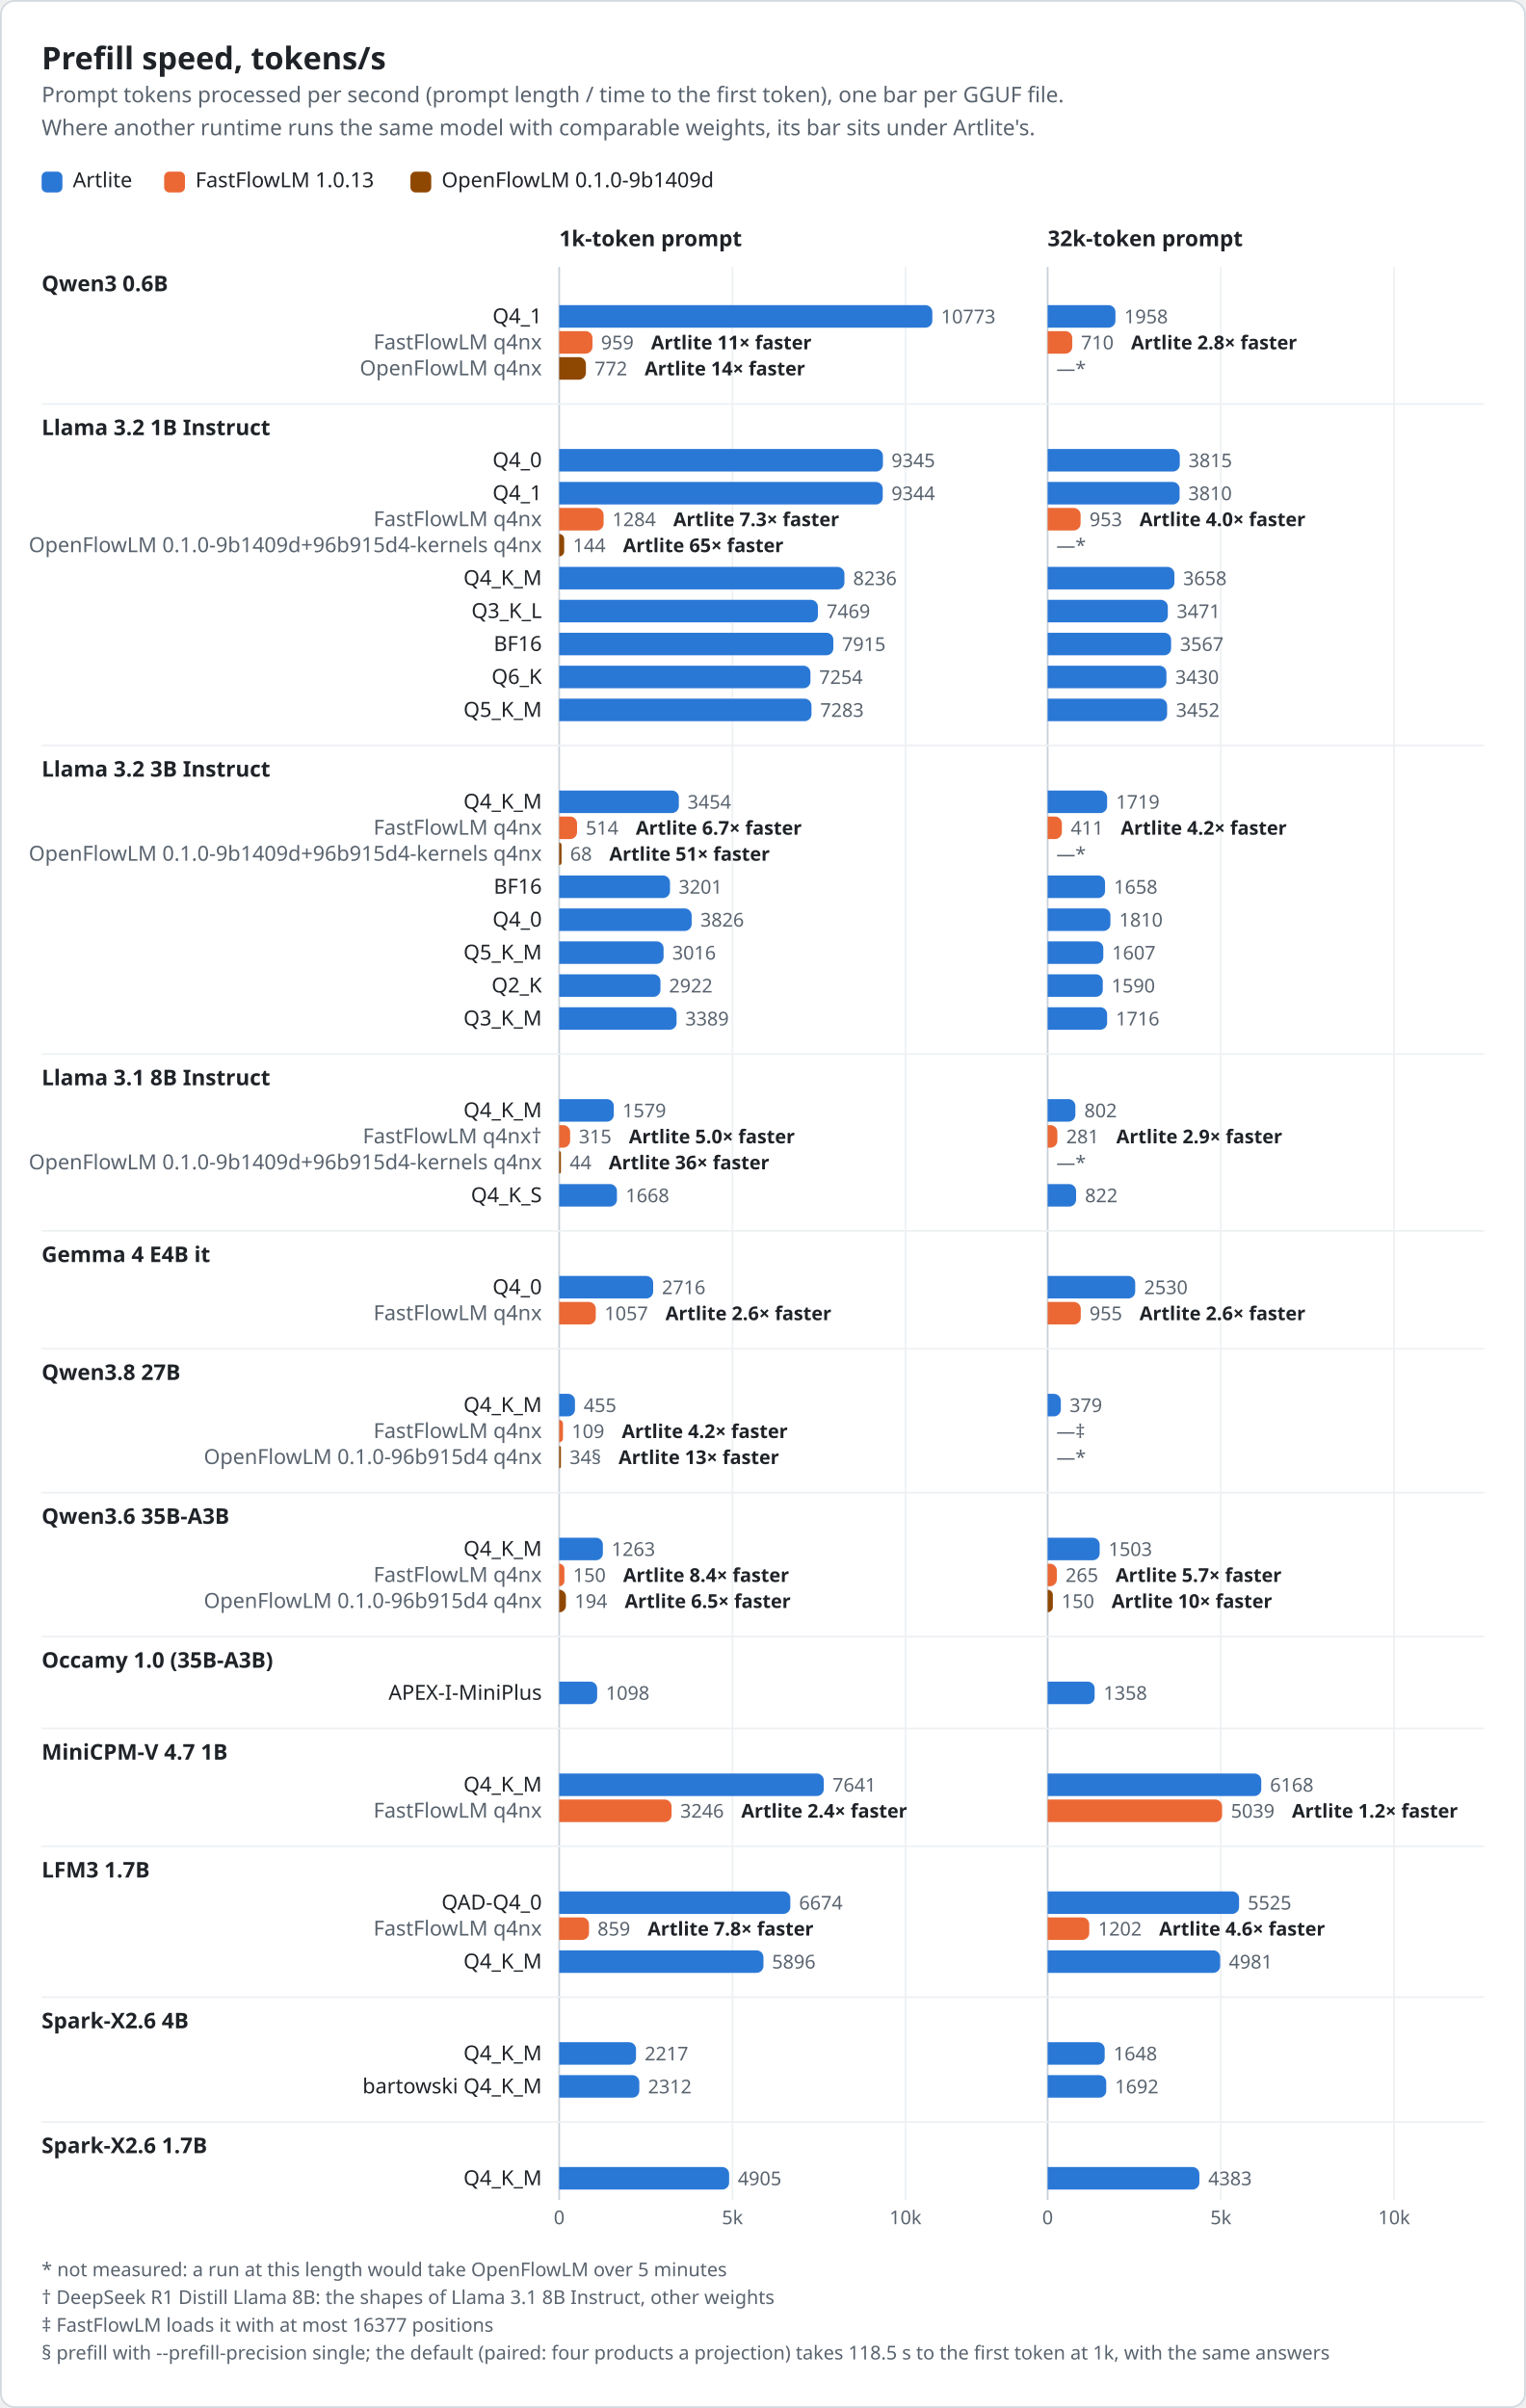
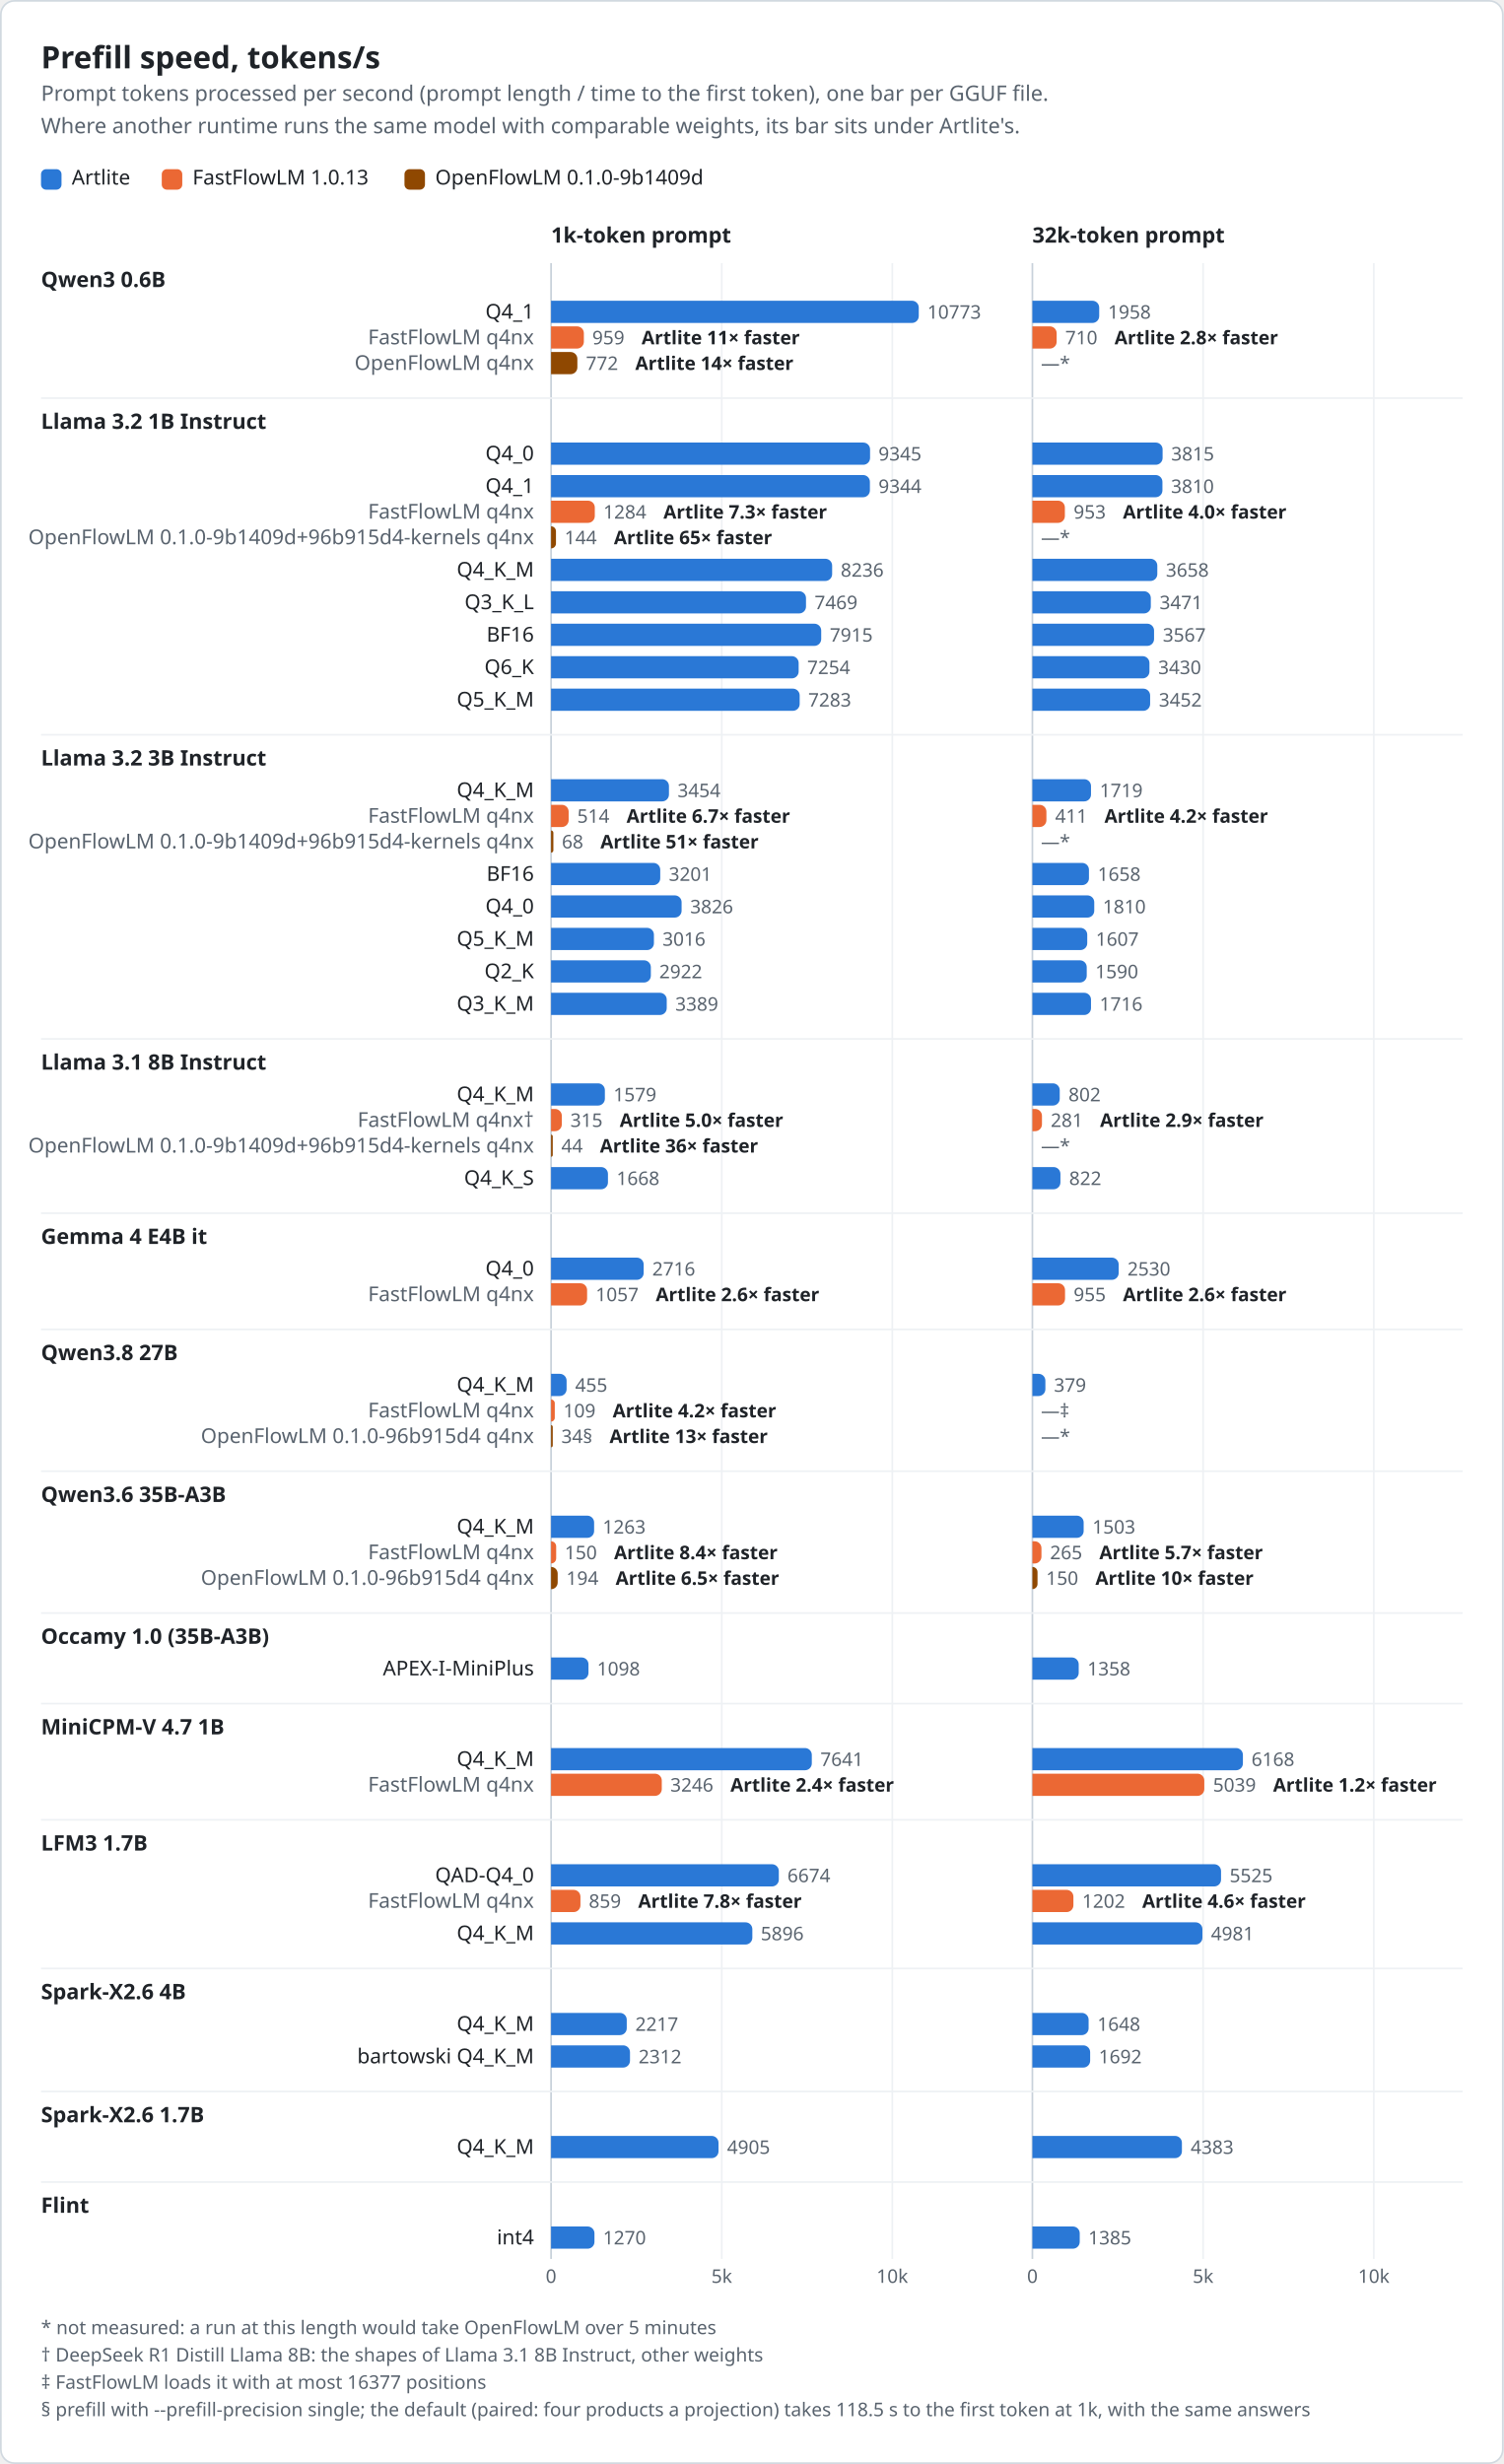
- <svg xmlns="http://www.w3.org/2000/svg" width="880" height="1389" viewBox="0 0 880 1389" role="img" aria-labelledby="t d">
+ <svg xmlns="http://www.w3.org/2000/svg" width="880" height="1442" viewBox="0 0 880 1442" role="img" aria-labelledby="t d">
  <style>text{font-family:-apple-system, BlinkMacSystemFont, "Segoe UI", "Noto Sans", Helvetica, Arial, sans-serif;font-size:11px;fill:#59636e;font-variant-numeric:tabular-nums}.title{font-size:18px;font-weight:600;fill:#1f2328}.sub{font-size:12.5px}.h{font-size:12.5px;font-weight:600;fill:#1f2328}.lbl{font-size:12px;fill:#1f2328}.lbl2{font-size:12px}.strong{font-weight:600;fill:#1f2328}.muted{fill:#818b98}.small{font-size:10px}.halo{paint-order:stroke;stroke:#ffffff;stroke-width:3px;stroke-linejoin:round}.grid{stroke:#eef1f4}.axis{stroke:#c8d1da}.guide{stroke:#d5dce3}.bracket{stroke:#59636e;fill:none}.ft{fill:#86b6ef}.detail{font-size:12px;font-weight:400;fill:#59636e}.tile{fill:#eef1f4;stroke:#59636e;stroke-width:1}.cut{stroke:#59636e;stroke-width:.75;fill:none}.f0{fill:#2a78d6}.l0{stroke:#2a78d6;stroke-width:2;fill:none;stroke-linejoin:round;stroke-linecap:round}.d0{fill:#2a78d6;stroke:#ffffff;stroke-width:1.5}.b0{fill:#2a78d6;fill-opacity:.16}.f1{fill:#eb6834}.l1{stroke:#eb6834;stroke-width:2;fill:none;stroke-linejoin:round;stroke-linecap:round}.d1{fill:#eb6834;stroke:#ffffff;stroke-width:1.5}.b1{fill:#eb6834;fill-opacity:.16}.f2{fill:#1baf7a}.l2{stroke:#1baf7a;stroke-width:2;fill:none;stroke-linejoin:round;stroke-linecap:round}.d2{fill:#1baf7a;stroke:#ffffff;stroke-width:1.5}.b2{fill:#1baf7a;fill-opacity:.16}.f3{fill:#8f4801}.l3{stroke:#8f4801;stroke-width:2;fill:none;stroke-linejoin:round;stroke-linecap:round}.d3{fill:#8f4801;stroke:#ffffff;stroke-width:1.5}.b3{fill:#8f4801;fill-opacity:.16}</style>
-   <rect x="0.5" y="0.5" width="879" height="1388" rx="8" fill="#ffffff" stroke="#d1d9e0" />
+   <rect x="0.5" y="0.5" width="879" height="1441" rx="8" fill="#ffffff" stroke="#d1d9e0" />
  <text x="24.0" y="40.0" class="title">Prefill speed, tokens/s</text>
  <text x="24.0" y="59.0" class="sub">Prompt tokens processed per second (prompt length / time to the first token), one bar per GGUF file.</text>
  <text x="24.0" y="78.0" class="sub">Where another runtime runs the same model with comparable weights, its bar sits under Artlite's.</text>
  <rect x="24" y="99" width="12" height="12" rx="3" class="f0" />
  <text x="42.0" y="108.0" class="lbl">Artlite</text>
  <rect x="94.672" y="99" width="12" height="12" rx="3" class="f1" />
  <text x="112.7" y="108.0" class="lbl">FastFlowLM 1.0.13</text>
  <rect x="236.708" y="99" width="12" height="12" rx="3" class="f3" />
  <text x="254.7" y="108.0" class="lbl">OpenFlowLM 0.1.0-9b1409d</text>
  <text x="322.5" y="142.0" class="h">1k-token prompt</text>
  <text x="604.2" y="142.0" class="h">32k-token prompt</text>
-   <line x1="322.5" y1="154.0" x2="322.5" y2="1269.0" class="axis" />
-   <text x="322.5" y="1283.0" text-anchor="middle">0</text>
-   <line x1="422.4" y1="154.0" x2="422.4" y2="1269.0" class="grid" />
-   <text x="422.4" y="1283.0" text-anchor="middle">5k</text>
-   <line x1="522.2" y1="154.0" x2="522.2" y2="1269.0" class="grid" />
-   <text x="522.2" y="1283.0" text-anchor="middle">10k</text>
-   <line x1="604.2" y1="154.0" x2="604.2" y2="1269.0" class="axis" />
-   <text x="604.2" y="1283.0" text-anchor="middle">0</text>
-   <line x1="704.1" y1="154.0" x2="704.1" y2="1269.0" class="grid" />
-   <text x="704.1" y="1283.0" text-anchor="middle">5k</text>
-   <line x1="804.0" y1="154.0" x2="804.0" y2="1269.0" class="grid" />
-   <text x="804.0" y="1283.0" text-anchor="middle">10k</text>
+   <line x1="322.5" y1="154.0" x2="322.5" y2="1322.0" class="axis" />
+   <text x="322.5" y="1336.0" text-anchor="middle">0</text>
+   <line x1="422.4" y1="154.0" x2="422.4" y2="1322.0" class="grid" />
+   <text x="422.4" y="1336.0" text-anchor="middle">5k</text>
+   <line x1="522.2" y1="154.0" x2="522.2" y2="1322.0" class="grid" />
+   <text x="522.2" y="1336.0" text-anchor="middle">10k</text>
+   <line x1="604.2" y1="154.0" x2="604.2" y2="1322.0" class="axis" />
+   <text x="604.2" y="1336.0" text-anchor="middle">0</text>
+   <line x1="704.1" y1="154.0" x2="704.1" y2="1322.0" class="grid" />
+   <text x="704.1" y="1336.0" text-anchor="middle">5k</text>
+   <line x1="804.0" y1="154.0" x2="804.0" y2="1322.0" class="grid" />
+   <text x="804.0" y="1336.0" text-anchor="middle">10k</text>
  <text x="24" y="168.0" class="h">Qwen3 0.6B</text>
  <text x="312.5" y="186.5" text-anchor="end" class="lbl">Q4_1</text>
  <path d="M322.5,176.0h211.2a4.0,4.0 0 0 1 4.0,4.0v5.0a4.0,4.0 0 0 1 -4.0,4.0h-211.2z" class="f0" />
  <text x="542.7" y="186.5">10773</text>
  <path d="M604.2,176.0h35.1a4.0,4.0 0 0 1 4.0,4.0v5.0a4.0,4.0 0 0 1 -4.0,4.0h-35.1z" class="f0" />
  <text x="648.4" y="186.5">1958</text>
  <text x="312.5" y="201.5" text-anchor="end" class="lbl2">FastFlowLM q4nx</text>
  <path d="M322.5,191.0h15.2a4.0,4.0 0 0 1 4.0,4.0v5.0a4.0,4.0 0 0 1 -4.0,4.0h-15.2z" class="f1" />
  <text x="346.6" y="201.5">959<tspan dx="10" class="strong">Artlite 11× faster</tspan>
  </text>
  <path d="M604.2,191.0h10.2a4.0,4.0 0 0 1 4.0,4.0v5.0a4.0,4.0 0 0 1 -4.0,4.0h-10.2z" class="f1" />
  <text x="623.4" y="201.5">710<tspan dx="10" class="strong">Artlite 2.8× faster</tspan>
  </text>
  <text x="312.5" y="216.5" text-anchor="end" class="lbl2">OpenFlowLM q4nx</text>
  <path d="M322.5,206.0h11.4a4.0,4.0 0 0 1 4.0,4.0v5.0a4.0,4.0 0 0 1 -4.0,4.0h-11.4z" class="f3" />
  <text x="342.9" y="216.5">772<tspan dx="10" class="strong">Artlite 14× faster</tspan>
  </text>
  <text x="609.2" y="216.5">—*</text>
  <line x1="24" y1="233.0" x2="856" y2="233.0" class="grid" />
  <text x="24" y="251.0" class="h">Llama 3.2 1B Instruct</text>
  <text x="312.5" y="269.5" text-anchor="end" class="lbl">Q4_0</text>
  <path d="M322.5,259.0h182.7a4.0,4.0 0 0 1 4.0,4.0v5.0a4.0,4.0 0 0 1 -4.0,4.0h-182.7z" class="f0" />
  <text x="514.1" y="269.5">9345</text>
  <path d="M604.2,259.0h72.2a4.0,4.0 0 0 1 4.0,4.0v5.0a4.0,4.0 0 0 1 -4.0,4.0h-72.2z" class="f0" />
  <text x="685.4" y="269.5">3815</text>
  <text x="312.5" y="288.5" text-anchor="end" class="lbl">Q4_1</text>
  <path d="M322.5,278.0h182.6a4.0,4.0 0 0 1 4.0,4.0v5.0a4.0,4.0 0 0 1 -4.0,4.0h-182.6z" class="f0" />
  <text x="514.1" y="288.5">9344</text>
  <path d="M604.2,278.0h72.1a4.0,4.0 0 0 1 4.0,4.0v5.0a4.0,4.0 0 0 1 -4.0,4.0h-72.1z" class="f0" />
  <text x="685.3" y="288.5">3810</text>
  <text x="312.5" y="303.5" text-anchor="end" class="lbl2">FastFlowLM q4nx</text>
  <path d="M322.5,293.0h21.6a4.0,4.0 0 0 1 4.0,4.0v5.0a4.0,4.0 0 0 1 -4.0,4.0h-21.6z" class="f1" />
  <text x="353.1" y="303.5">1284<tspan dx="10" class="strong">Artlite 7.3× faster</tspan>
  </text>
  <path d="M604.2,293.0h15.0a4.0,4.0 0 0 1 4.0,4.0v5.0a4.0,4.0 0 0 1 -4.0,4.0h-15.0z" class="f1" />
  <text x="628.3" y="303.5">953<tspan dx="10" class="strong">Artlite 4.0× faster</tspan>
  </text>
  <text x="312.5" y="318.5" text-anchor="end" class="lbl2">OpenFlowLM 0.1.0-9b1409d+96b915d4-kernels q4nx</text>
  <path d="M322.5,308.0h0.0a2.876,2.876 0 0 1 2.876,2.876v7.2a2.876,2.876 0 0 1 -2.876,2.876h0.0z" class="f3" />
  <text x="330.4" y="318.5">144<tspan dx="10" class="strong">Artlite 65× faster</tspan>
  </text>
  <text x="609.2" y="318.5">—*</text>
  <text x="312.5" y="337.5" text-anchor="end" class="lbl">Q4_K_M</text>
  <path d="M322.5,327.0h160.5a4.0,4.0 0 0 1 4.0,4.0v5.0a4.0,4.0 0 0 1 -4.0,4.0h-160.5z" class="f0" />
  <text x="492.0" y="337.5">8236</text>
  <path d="M604.2,327.0h69.1a4.0,4.0 0 0 1 4.0,4.0v5.0a4.0,4.0 0 0 1 -4.0,4.0h-69.1z" class="f0" />
  <text x="682.3" y="337.5">3658</text>
  <text x="312.5" y="356.5" text-anchor="end" class="lbl">Q3_K_L</text>
  <path d="M322.5,346.0h145.2a4.0,4.0 0 0 1 4.0,4.0v5.0a4.0,4.0 0 0 1 -4.0,4.0h-145.2z" class="f0" />
  <text x="476.7" y="356.5">7469</text>
  <path d="M604.2,346.0h65.3a4.0,4.0 0 0 1 4.0,4.0v5.0a4.0,4.0 0 0 1 -4.0,4.0h-65.3z" class="f0" />
  <text x="678.6" y="356.5">3471</text>
  <text x="312.5" y="375.5" text-anchor="end" class="lbl">BF16</text>
  <path d="M322.5,365.0h154.1a4.0,4.0 0 0 1 4.0,4.0v5.0a4.0,4.0 0 0 1 -4.0,4.0h-154.1z" class="f0" />
  <text x="485.6" y="375.5">7915</text>
  <path d="M604.2,365.0h67.2a4.0,4.0 0 0 1 4.0,4.0v5.0a4.0,4.0 0 0 1 -4.0,4.0h-67.2z" class="f0" />
  <text x="680.5" y="375.5">3567</text>
  <text x="312.5" y="394.5" text-anchor="end" class="lbl">Q6_K</text>
  <path d="M322.5,384.0h140.9a4.0,4.0 0 0 1 4.0,4.0v5.0a4.0,4.0 0 0 1 -4.0,4.0h-140.9z" class="f0" />
  <text x="472.4" y="394.5">7254</text>
  <path d="M604.2,384.0h64.5a4.0,4.0 0 0 1 4.0,4.0v5.0a4.0,4.0 0 0 1 -4.0,4.0h-64.5z" class="f0" />
  <text x="677.8" y="394.5">3430</text>
  <text x="312.5" y="413.5" text-anchor="end" class="lbl">Q5_K_M</text>
  <path d="M322.5,403.0h141.5a4.0,4.0 0 0 1 4.0,4.0v5.0a4.0,4.0 0 0 1 -4.0,4.0h-141.5z" class="f0" />
  <text x="473.0" y="413.5">7283</text>
  <path d="M604.2,403.0h64.9a4.0,4.0 0 0 1 4.0,4.0v5.0a4.0,4.0 0 0 1 -4.0,4.0h-64.9z" class="f0" />
  <text x="678.2" y="413.5">3452</text>
  <line x1="24" y1="430.0" x2="856" y2="430.0" class="grid" />
  <text x="24" y="448.0" class="h">Llama 3.2 3B Instruct</text>
  <text x="312.5" y="466.5" text-anchor="end" class="lbl">Q4_K_M</text>
  <path d="M322.5,456.0h65.0a4.0,4.0 0 0 1 4.0,4.0v5.0a4.0,4.0 0 0 1 -4.0,4.0h-65.0z" class="f0" />
  <text x="396.5" y="466.5">3454</text>
  <path d="M604.2,456.0h30.3a4.0,4.0 0 0 1 4.0,4.0v5.0a4.0,4.0 0 0 1 -4.0,4.0h-30.3z" class="f0" />
  <text x="643.6" y="466.5">1719</text>
  <text x="312.5" y="481.5" text-anchor="end" class="lbl2">FastFlowLM q4nx</text>
  <path d="M322.5,471.0h6.3a4.0,4.0 0 0 1 4.0,4.0v5.0a4.0,4.0 0 0 1 -4.0,4.0h-6.3z" class="f1" />
  <text x="337.8" y="481.5">514<tspan dx="10" class="strong">Artlite 6.7× faster</tspan>
  </text>
  <path d="M604.2,471.0h4.2a4.0,4.0 0 0 1 4.0,4.0v5.0a4.0,4.0 0 0 1 -4.0,4.0h-4.2z" class="f1" />
  <text x="617.5" y="481.5">411<tspan dx="10" class="strong">Artlite 4.2× faster</tspan>
  </text>
  <text x="312.5" y="496.5" text-anchor="end" class="lbl2">OpenFlowLM 0.1.0-9b1409d+96b915d4-kernels q4nx</text>
  <path d="M322.5,486.0h0.0a1.358,1.358 0 0 1 1.358,1.358v10.3a1.358,1.358 0 0 1 -1.358,1.358h0.0z" class="f3" />
  <text x="328.8" y="496.5">68<tspan dx="10" class="strong">Artlite 51× faster</tspan>
  </text>
  <text x="609.2" y="496.5">—*</text>
  <text x="312.5" y="515.5" text-anchor="end" class="lbl">BF16</text>
  <path d="M322.5,505.0h59.9a4.0,4.0 0 0 1 4.0,4.0v5.0a4.0,4.0 0 0 1 -4.0,4.0h-59.9z" class="f0" />
  <text x="391.4" y="515.5">3201</text>
  <path d="M604.2,505.0h29.1a4.0,4.0 0 0 1 4.0,4.0v5.0a4.0,4.0 0 0 1 -4.0,4.0h-29.1z" class="f0" />
  <text x="642.4" y="515.5">1658</text>
  <text x="312.5" y="534.5" text-anchor="end" class="lbl">Q4_0</text>
  <path d="M322.5,524.0h72.4a4.0,4.0 0 0 1 4.0,4.0v5.0a4.0,4.0 0 0 1 -4.0,4.0h-72.4z" class="f0" />
  <text x="403.9" y="534.5">3826</text>
  <path d="M604.2,524.0h32.2a4.0,4.0 0 0 1 4.0,4.0v5.0a4.0,4.0 0 0 1 -4.0,4.0h-32.2z" class="f0" />
  <text x="645.4" y="534.5">1810</text>
  <text x="312.5" y="553.5" text-anchor="end" class="lbl">Q5_K_M</text>
  <path d="M322.5,543.0h56.2a4.0,4.0 0 0 1 4.0,4.0v5.0a4.0,4.0 0 0 1 -4.0,4.0h-56.2z" class="f0" />
  <text x="387.7" y="553.5">3016</text>
  <path d="M604.2,543.0h28.1a4.0,4.0 0 0 1 4.0,4.0v5.0a4.0,4.0 0 0 1 -4.0,4.0h-28.1z" class="f0" />
  <text x="641.3" y="553.5">1607</text>
  <text x="312.5" y="572.5" text-anchor="end" class="lbl">Q2_K</text>
  <path d="M322.5,562.0h54.4a4.0,4.0 0 0 1 4.0,4.0v5.0a4.0,4.0 0 0 1 -4.0,4.0h-54.4z" class="f0" />
  <text x="385.8" y="572.5">2922</text>
  <path d="M604.2,562.0h27.8a4.0,4.0 0 0 1 4.0,4.0v5.0a4.0,4.0 0 0 1 -4.0,4.0h-27.8z" class="f0" />
  <text x="641.0" y="572.5">1590</text>
  <text x="312.5" y="591.5" text-anchor="end" class="lbl">Q3_K_M</text>
  <path d="M322.5,581.0h63.7a4.0,4.0 0 0 1 4.0,4.0v5.0a4.0,4.0 0 0 1 -4.0,4.0h-63.7z" class="f0" />
  <text x="395.2" y="591.5">3389</text>
  <path d="M604.2,581.0h30.3a4.0,4.0 0 0 1 4.0,4.0v5.0a4.0,4.0 0 0 1 -4.0,4.0h-30.3z" class="f0" />
  <text x="643.5" y="591.5">1716</text>
  <line x1="24" y1="608.0" x2="856" y2="608.0" class="grid" />
  <text x="24" y="626.0" class="h">Llama 3.1 8B Instruct</text>
  <text x="312.5" y="644.5" text-anchor="end" class="lbl">Q4_K_M</text>
  <path d="M322.5,634.0h27.5a4.0,4.0 0 0 1 4.0,4.0v5.0a4.0,4.0 0 0 1 -4.0,4.0h-27.5z" class="f0" />
  <text x="359.0" y="644.5">1579</text>
  <path d="M604.2,634.0h12.0a4.0,4.0 0 0 1 4.0,4.0v5.0a4.0,4.0 0 0 1 -4.0,4.0h-12.0z" class="f0" />
  <text x="625.3" y="644.5">802</text>
  <text x="312.5" y="659.5" text-anchor="end" class="lbl2">FastFlowLM q4nx†</text>
  <path d="M322.5,649.0h2.3a4.0,4.0 0 0 1 4.0,4.0v5.0a4.0,4.0 0 0 1 -4.0,4.0h-2.3z" class="f1" />
  <text x="333.8" y="659.5">315<tspan dx="10" class="strong">Artlite 5.0× faster</tspan>
  </text>
  <path d="M604.2,649.0h1.6a4.0,4.0 0 0 1 4.0,4.0v5.0a4.0,4.0 0 0 1 -4.0,4.0h-1.6z" class="f1" />
  <text x="614.9" y="659.5">281<tspan dx="10" class="strong">Artlite 2.9× faster</tspan>
  </text>
  <text x="312.5" y="674.5" text-anchor="end" class="lbl2">OpenFlowLM 0.1.0-9b1409d+96b915d4-kernels q4nx</text>
  <path d="M322.5,664.0h0.0a1.0,1.0 0 0 1 1.0,1.0v11.0a1.0,1.0 0 0 1 -1.0,1.0h0.0z" class="f3" />
  <text x="328.5" y="674.5">44<tspan dx="10" class="strong">Artlite 36× faster</tspan>
  </text>
  <text x="609.2" y="674.5">—*</text>
  <text x="312.5" y="693.5" text-anchor="end" class="lbl">Q4_K_S</text>
  <path d="M322.5,683.0h29.3a4.0,4.0 0 0 1 4.0,4.0v5.0a4.0,4.0 0 0 1 -4.0,4.0h-29.3z" class="f0" />
  <text x="360.8" y="693.5">1668</text>
  <path d="M604.2,683.0h12.4a4.0,4.0 0 0 1 4.0,4.0v5.0a4.0,4.0 0 0 1 -4.0,4.0h-12.4z" class="f0" />
  <text x="625.7" y="693.5">822</text>
  <line x1="24" y1="710.0" x2="856" y2="710.0" class="grid" />
  <text x="24" y="728.0" class="h">Gemma 4 E4B it</text>
  <text x="312.5" y="746.5" text-anchor="end" class="lbl">Q4_0</text>
  <path d="M322.5,736.0h50.2a4.0,4.0 0 0 1 4.0,4.0v5.0a4.0,4.0 0 0 1 -4.0,4.0h-50.2z" class="f0" />
  <text x="381.7" y="746.5">2716</text>
  <path d="M604.2,736.0h46.5a4.0,4.0 0 0 1 4.0,4.0v5.0a4.0,4.0 0 0 1 -4.0,4.0h-46.5z" class="f0" />
  <text x="659.8" y="746.5">2530</text>
  <text x="312.5" y="761.5" text-anchor="end" class="lbl2">FastFlowLM q4nx</text>
  <path d="M322.5,751.0h17.1a4.0,4.0 0 0 1 4.0,4.0v5.0a4.0,4.0 0 0 1 -4.0,4.0h-17.1z" class="f1" />
  <text x="348.6" y="761.5">1057<tspan dx="10" class="strong">Artlite 2.6× faster</tspan>
  </text>
  <path d="M604.2,751.0h15.1a4.0,4.0 0 0 1 4.0,4.0v5.0a4.0,4.0 0 0 1 -4.0,4.0h-15.1z" class="f1" />
  <text x="628.3" y="761.5">955<tspan dx="10" class="strong">Artlite 2.6× faster</tspan>
  </text>
  <line x1="24" y1="778.0" x2="856" y2="778.0" class="grid" />
  <text x="24" y="796.0" class="h">Qwen3.8 27B</text>
  <text x="312.5" y="814.5" text-anchor="end" class="lbl">Q4_K_M</text>
  <path d="M322.5,804.0h5.1a4.0,4.0 0 0 1 4.0,4.0v5.0a4.0,4.0 0 0 1 -4.0,4.0h-5.1z" class="f0" />
  <text x="336.6" y="814.5">455</text>
  <path d="M604.2,804.0h3.6a4.0,4.0 0 0 1 4.0,4.0v5.0a4.0,4.0 0 0 1 -4.0,4.0h-3.6z" class="f0" />
  <text x="616.8" y="814.5">379</text>
  <text x="312.5" y="829.5" text-anchor="end" class="lbl2">FastFlowLM q4nx</text>
  <path d="M322.5,819.0h0.0a2.177,2.177 0 0 1 2.177,2.177v8.6a2.177,2.177 0 0 1 -2.177,2.177h0.0z" class="f1" />
  <text x="329.7" y="829.5">109<tspan dx="10" class="strong">Artlite 4.2× faster</tspan>
  </text>
  <text x="609.2" y="829.5">—‡</text>
  <text x="312.5" y="844.5" text-anchor="end" class="lbl2">OpenFlowLM 0.1.0-96b915d4 q4nx</text>
  <path d="M322.5,834.0h0.0a1.0,1.0 0 0 1 1.0,1.0v11.0a1.0,1.0 0 0 1 -1.0,1.0h0.0z" class="f3" />
  <text x="328.5" y="844.5">34§<tspan dx="10" class="strong">Artlite 13× faster</tspan>
  </text>
  <text x="609.2" y="844.5">—*</text>
  <line x1="24" y1="861.0" x2="856" y2="861.0" class="grid" />
  <text x="24" y="879.0" class="h">Qwen3.6 35B-A3B</text>
  <text x="312.5" y="897.5" text-anchor="end" class="lbl">Q4_K_M</text>
  <path d="M322.5,887.0h21.2a4.0,4.0 0 0 1 4.0,4.0v5.0a4.0,4.0 0 0 1 -4.0,4.0h-21.2z" class="f0" />
  <text x="352.7" y="897.5">1263</text>
  <path d="M604.2,887.0h26.0a4.0,4.0 0 0 1 4.0,4.0v5.0a4.0,4.0 0 0 1 -4.0,4.0h-26.0z" class="f0" />
  <text x="639.3" y="897.5">1503</text>
  <text x="312.5" y="912.5" text-anchor="end" class="lbl2">FastFlowLM q4nx</text>
  <path d="M322.5,902.0h0.0a2.996,2.996 0 0 1 2.996,2.996v7.0a2.996,2.996 0 0 1 -2.996,2.996h0.0z" class="f1" />
  <text x="330.5" y="912.5">150<tspan dx="10" class="strong">Artlite 8.4× faster</tspan>
  </text>
  <path d="M604.2,902.0h1.3a4.0,4.0 0 0 1 4.0,4.0v5.0a4.0,4.0 0 0 1 -4.0,4.0h-1.3z" class="f1" />
  <text x="614.5" y="912.5">265<tspan dx="10" class="strong">Artlite 5.7× faster</tspan>
  </text>
  <text x="312.5" y="927.5" text-anchor="end" class="lbl2">OpenFlowLM 0.1.0-96b915d4 q4nx</text>
  <path d="M322.5,917.0h0.0a3.875,3.875 0 0 1 3.875,3.875v5.3a3.875,3.875 0 0 1 -3.875,3.875h0.0z" class="f3" />
  <text x="331.4" y="927.5">194<tspan dx="10" class="strong">Artlite 6.5× faster</tspan>
  </text>
  <path d="M604.2,917.0h0.0a2.996,2.996 0 0 1 2.996,2.996v7.0a2.996,2.996 0 0 1 -2.996,2.996h0.0z" class="f3" />
  <text x="612.2" y="927.5">150<tspan dx="10" class="strong">Artlite 10× faster</tspan>
  </text>
  <line x1="24" y1="944.0" x2="856" y2="944.0" class="grid" />
  <text x="24" y="962.0" class="h">Occamy 1.0 (35B-A3B)</text>
  <text x="312.5" y="980.5" text-anchor="end" class="lbl">APEX-I-MiniPlus</text>
  <path d="M322.5,970.0h17.9a4.0,4.0 0 0 1 4.0,4.0v5.0a4.0,4.0 0 0 1 -4.0,4.0h-17.9z" class="f0" />
  <text x="349.4" y="980.5">1098</text>
  <path d="M604.2,970.0h23.1a4.0,4.0 0 0 1 4.0,4.0v5.0a4.0,4.0 0 0 1 -4.0,4.0h-23.1z" class="f0" />
  <text x="636.4" y="980.5">1358</text>
  <line x1="24" y1="997.0" x2="856" y2="997.0" class="grid" />
  <text x="24" y="1015.0" class="h">MiniCPM-V 4.7 1B</text>
  <text x="312.5" y="1033.5" text-anchor="end" class="lbl">Q4_K_M</text>
  <path d="M322.5,1023.0h148.6a4.0,4.0 0 0 1 4.0,4.0v5.0a4.0,4.0 0 0 1 -4.0,4.0h-148.6z" class="f0" />
  <text x="480.1" y="1033.5">7641</text>
  <path d="M604.2,1023.0h119.2a4.0,4.0 0 0 1 4.0,4.0v5.0a4.0,4.0 0 0 1 -4.0,4.0h-119.2z" class="f0" />
  <text x="732.4" y="1033.5">6168</text>
  <text x="312.5" y="1048.5" text-anchor="end" class="lbl2">FastFlowLM q4nx</text>
  <path d="M322.5,1038.0h60.8a4.0,4.0 0 0 1 4.0,4.0v5.0a4.0,4.0 0 0 1 -4.0,4.0h-60.8z" class="f1" />
  <text x="392.3" y="1048.5">3246<tspan dx="10" class="strong">Artlite 2.4× faster</tspan>
  </text>
  <path d="M604.2,1038.0h96.6a4.0,4.0 0 0 1 4.0,4.0v5.0a4.0,4.0 0 0 1 -4.0,4.0h-96.6z" class="f1" />
  <text x="709.9" y="1048.5">5039<tspan dx="10" class="strong">Artlite 1.2× faster</tspan>
  </text>
  <line x1="24" y1="1065.0" x2="856" y2="1065.0" class="grid" />
  <text x="24" y="1083.0" class="h">LFM3 1.7B</text>
  <text x="312.5" y="1101.5" text-anchor="end" class="lbl">QAD-Q4_0</text>
  <path d="M322.5,1091.0h129.3a4.0,4.0 0 0 1 4.0,4.0v5.0a4.0,4.0 0 0 1 -4.0,4.0h-129.3z" class="f0" />
  <text x="460.8" y="1101.5">6674</text>
  <path d="M604.2,1091.0h106.4a4.0,4.0 0 0 1 4.0,4.0v5.0a4.0,4.0 0 0 1 -4.0,4.0h-106.4z" class="f0" />
  <text x="719.6" y="1101.5">5525</text>
  <text x="312.5" y="1116.5" text-anchor="end" class="lbl2">FastFlowLM q4nx</text>
  <path d="M322.5,1106.0h13.2a4.0,4.0 0 0 1 4.0,4.0v5.0a4.0,4.0 0 0 1 -4.0,4.0h-13.2z" class="f1" />
  <text x="344.6" y="1116.5">859<tspan dx="10" class="strong">Artlite 7.8× faster</tspan>
  </text>
  <path d="M604.2,1106.0h20.0a4.0,4.0 0 0 1 4.0,4.0v5.0a4.0,4.0 0 0 1 -4.0,4.0h-20.0z" class="f1" />
  <text x="633.3" y="1116.5">1202<tspan dx="10" class="strong">Artlite 4.6× faster</tspan>
  </text>
  <text x="312.5" y="1135.5" text-anchor="end" class="lbl">Q4_K_M</text>
  <path d="M322.5,1125.0h113.8a4.0,4.0 0 0 1 4.0,4.0v5.0a4.0,4.0 0 0 1 -4.0,4.0h-113.8z" class="f0" />
  <text x="445.2" y="1135.5">5896</text>
  <path d="M604.2,1125.0h95.5a4.0,4.0 0 0 1 4.0,4.0v5.0a4.0,4.0 0 0 1 -4.0,4.0h-95.5z" class="f0" />
  <text x="708.7" y="1135.5">4981</text>
  <line x1="24" y1="1152.0" x2="856" y2="1152.0" class="grid" />
  <text x="24" y="1170.0" class="h">Spark-X2.6 4B</text>
  <text x="312.5" y="1188.5" text-anchor="end" class="lbl">Q4_K_M</text>
  <path d="M322.5,1178.0h40.3a4.0,4.0 0 0 1 4.0,4.0v5.0a4.0,4.0 0 0 1 -4.0,4.0h-40.3z" class="f0" />
  <text x="371.8" y="1188.5">2217</text>
  <path d="M604.2,1178.0h28.9a4.0,4.0 0 0 1 4.0,4.0v5.0a4.0,4.0 0 0 1 -4.0,4.0h-28.9z" class="f0" />
  <text x="642.2" y="1188.5">1648</text>
  <text x="312.5" y="1207.5" text-anchor="end" class="lbl">bartowski Q4_K_M</text>
  <path d="M322.5,1197.0h42.2a4.0,4.0 0 0 1 4.0,4.0v5.0a4.0,4.0 0 0 1 -4.0,4.0h-42.2z" class="f0" />
  <text x="373.7" y="1207.5">2312</text>
  <path d="M604.2,1197.0h29.8a4.0,4.0 0 0 1 4.0,4.0v5.0a4.0,4.0 0 0 1 -4.0,4.0h-29.8z" class="f0" />
  <text x="643.0" y="1207.5">1692</text>
  <line x1="24" y1="1224.0" x2="856" y2="1224.0" class="grid" />
  <text x="24" y="1242.0" class="h">Spark-X2.6 1.7B</text>
  <text x="312.5" y="1260.5" text-anchor="end" class="lbl">Q4_K_M</text>
  <path d="M322.5,1250.0h94.0a4.0,4.0 0 0 1 4.0,4.0v5.0a4.0,4.0 0 0 1 -4.0,4.0h-94.0z" class="f0" />
  <text x="425.5" y="1260.5">4905</text>
  <path d="M604.2,1250.0h83.5a4.0,4.0 0 0 1 4.0,4.0v5.0a4.0,4.0 0 0 1 -4.0,4.0h-83.5z" class="f0" />
  <text x="696.8" y="1260.5">4383</text>
-   <text x="24.0" y="1313.0">* not measured: a run at this length would take OpenFlowLM over 5 minutes</text>
-   <text x="24.0" y="1329.0">† DeepSeek R1 Distill Llama 8B: the shapes of Llama 3.1 8B Instruct, other weights</text>
-   <text x="24.0" y="1345.0">‡ FastFlowLM loads it with at most 16377 positions</text>
-   <text x="24.0" y="1361.0">§ prefill with --prefill-precision single; the default (paired: four products a projection) takes 118.5 s to the first token at 1k, with the same answers</text>
+   <line x1="24" y1="1277.0" x2="856" y2="1277.0" class="grid" />
+   <text x="24" y="1295.0" class="h">Flint</text>
+   <text x="312.5" y="1313.5" text-anchor="end" class="lbl">int4</text>
+   <path d="M322.5,1303.0h21.4a4.0,4.0 0 0 1 4.0,4.0v5.0a4.0,4.0 0 0 1 -4.0,4.0h-21.4z" class="f0" />
+   <text x="352.9" y="1313.5">1270</text>
+   <path d="M604.2,1303.0h23.7a4.0,4.0 0 0 1 4.0,4.0v5.0a4.0,4.0 0 0 1 -4.0,4.0h-23.7z" class="f0" />
+   <text x="636.9" y="1313.5">1385</text>
+   <text x="24.0" y="1366.0">* not measured: a run at this length would take OpenFlowLM over 5 minutes</text>
+   <text x="24.0" y="1382.0">† DeepSeek R1 Distill Llama 8B: the shapes of Llama 3.1 8B Instruct, other weights</text>
+   <text x="24.0" y="1398.0">‡ FastFlowLM loads it with at most 16377 positions</text>
+   <text x="24.0" y="1414.0">§ prefill with --prefill-precision single; the default (paired: four products a projection) takes 118.5 s to the first token at 1k, with the same answers</text>
</svg>
